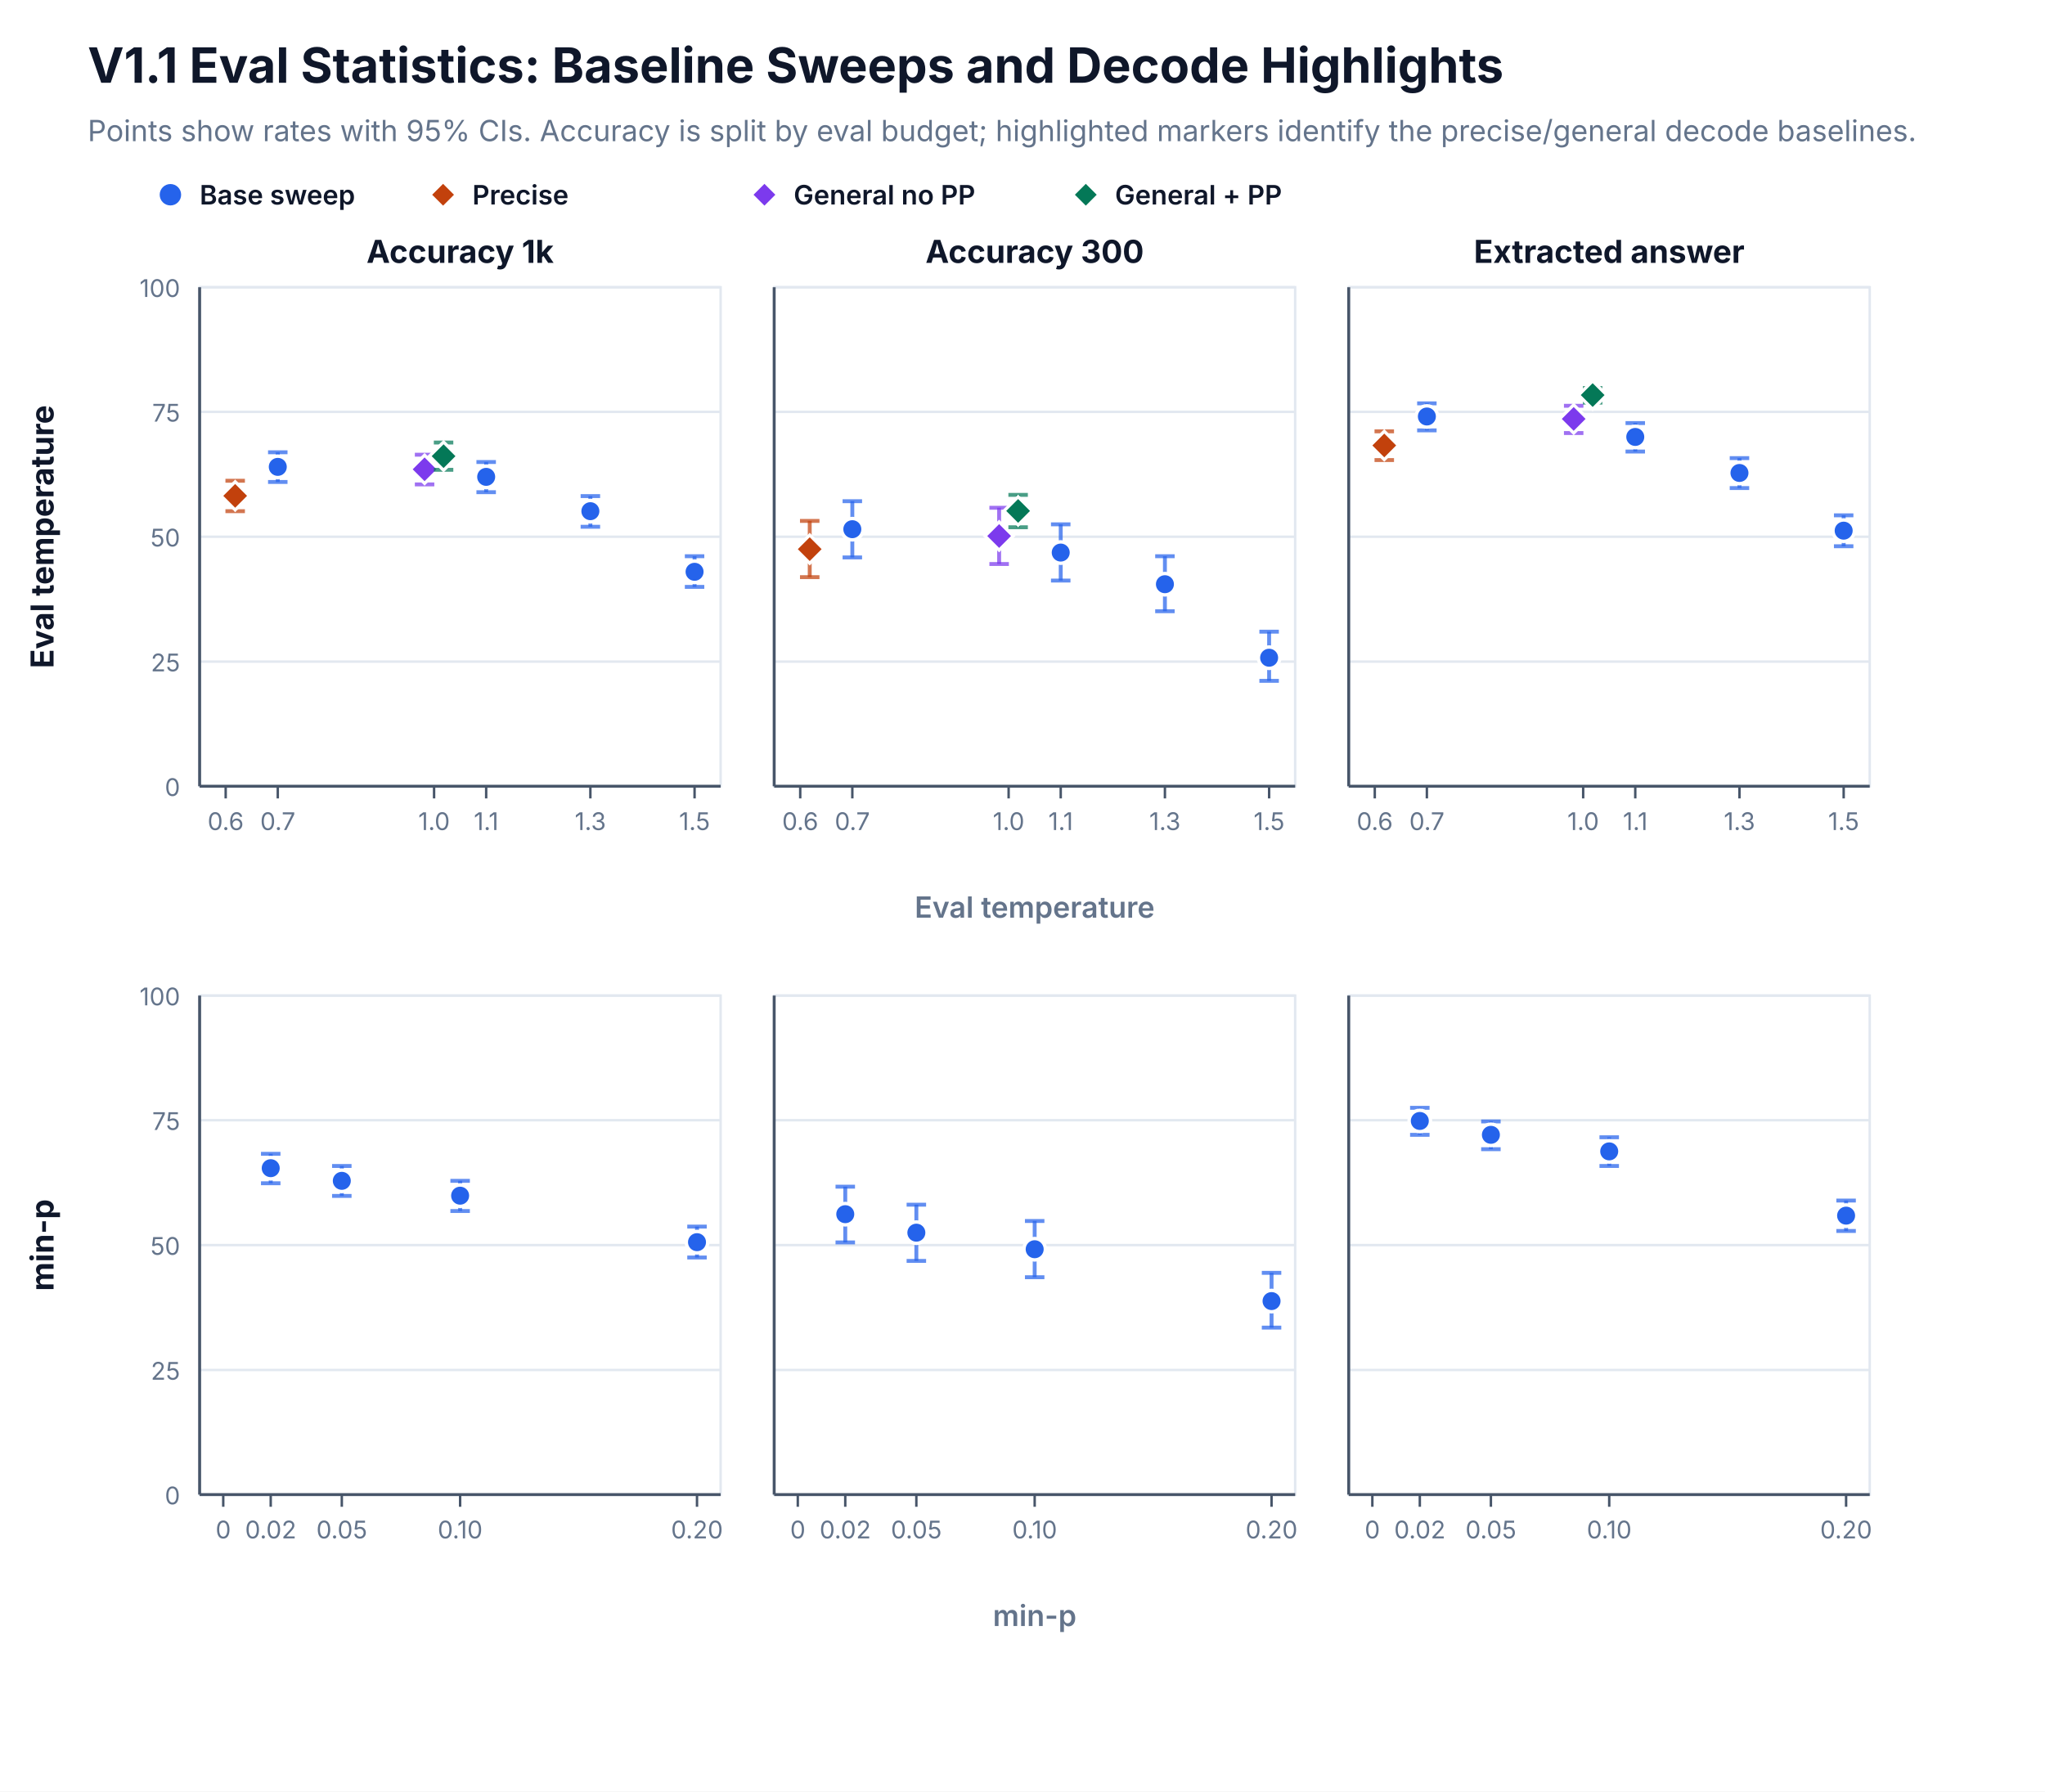
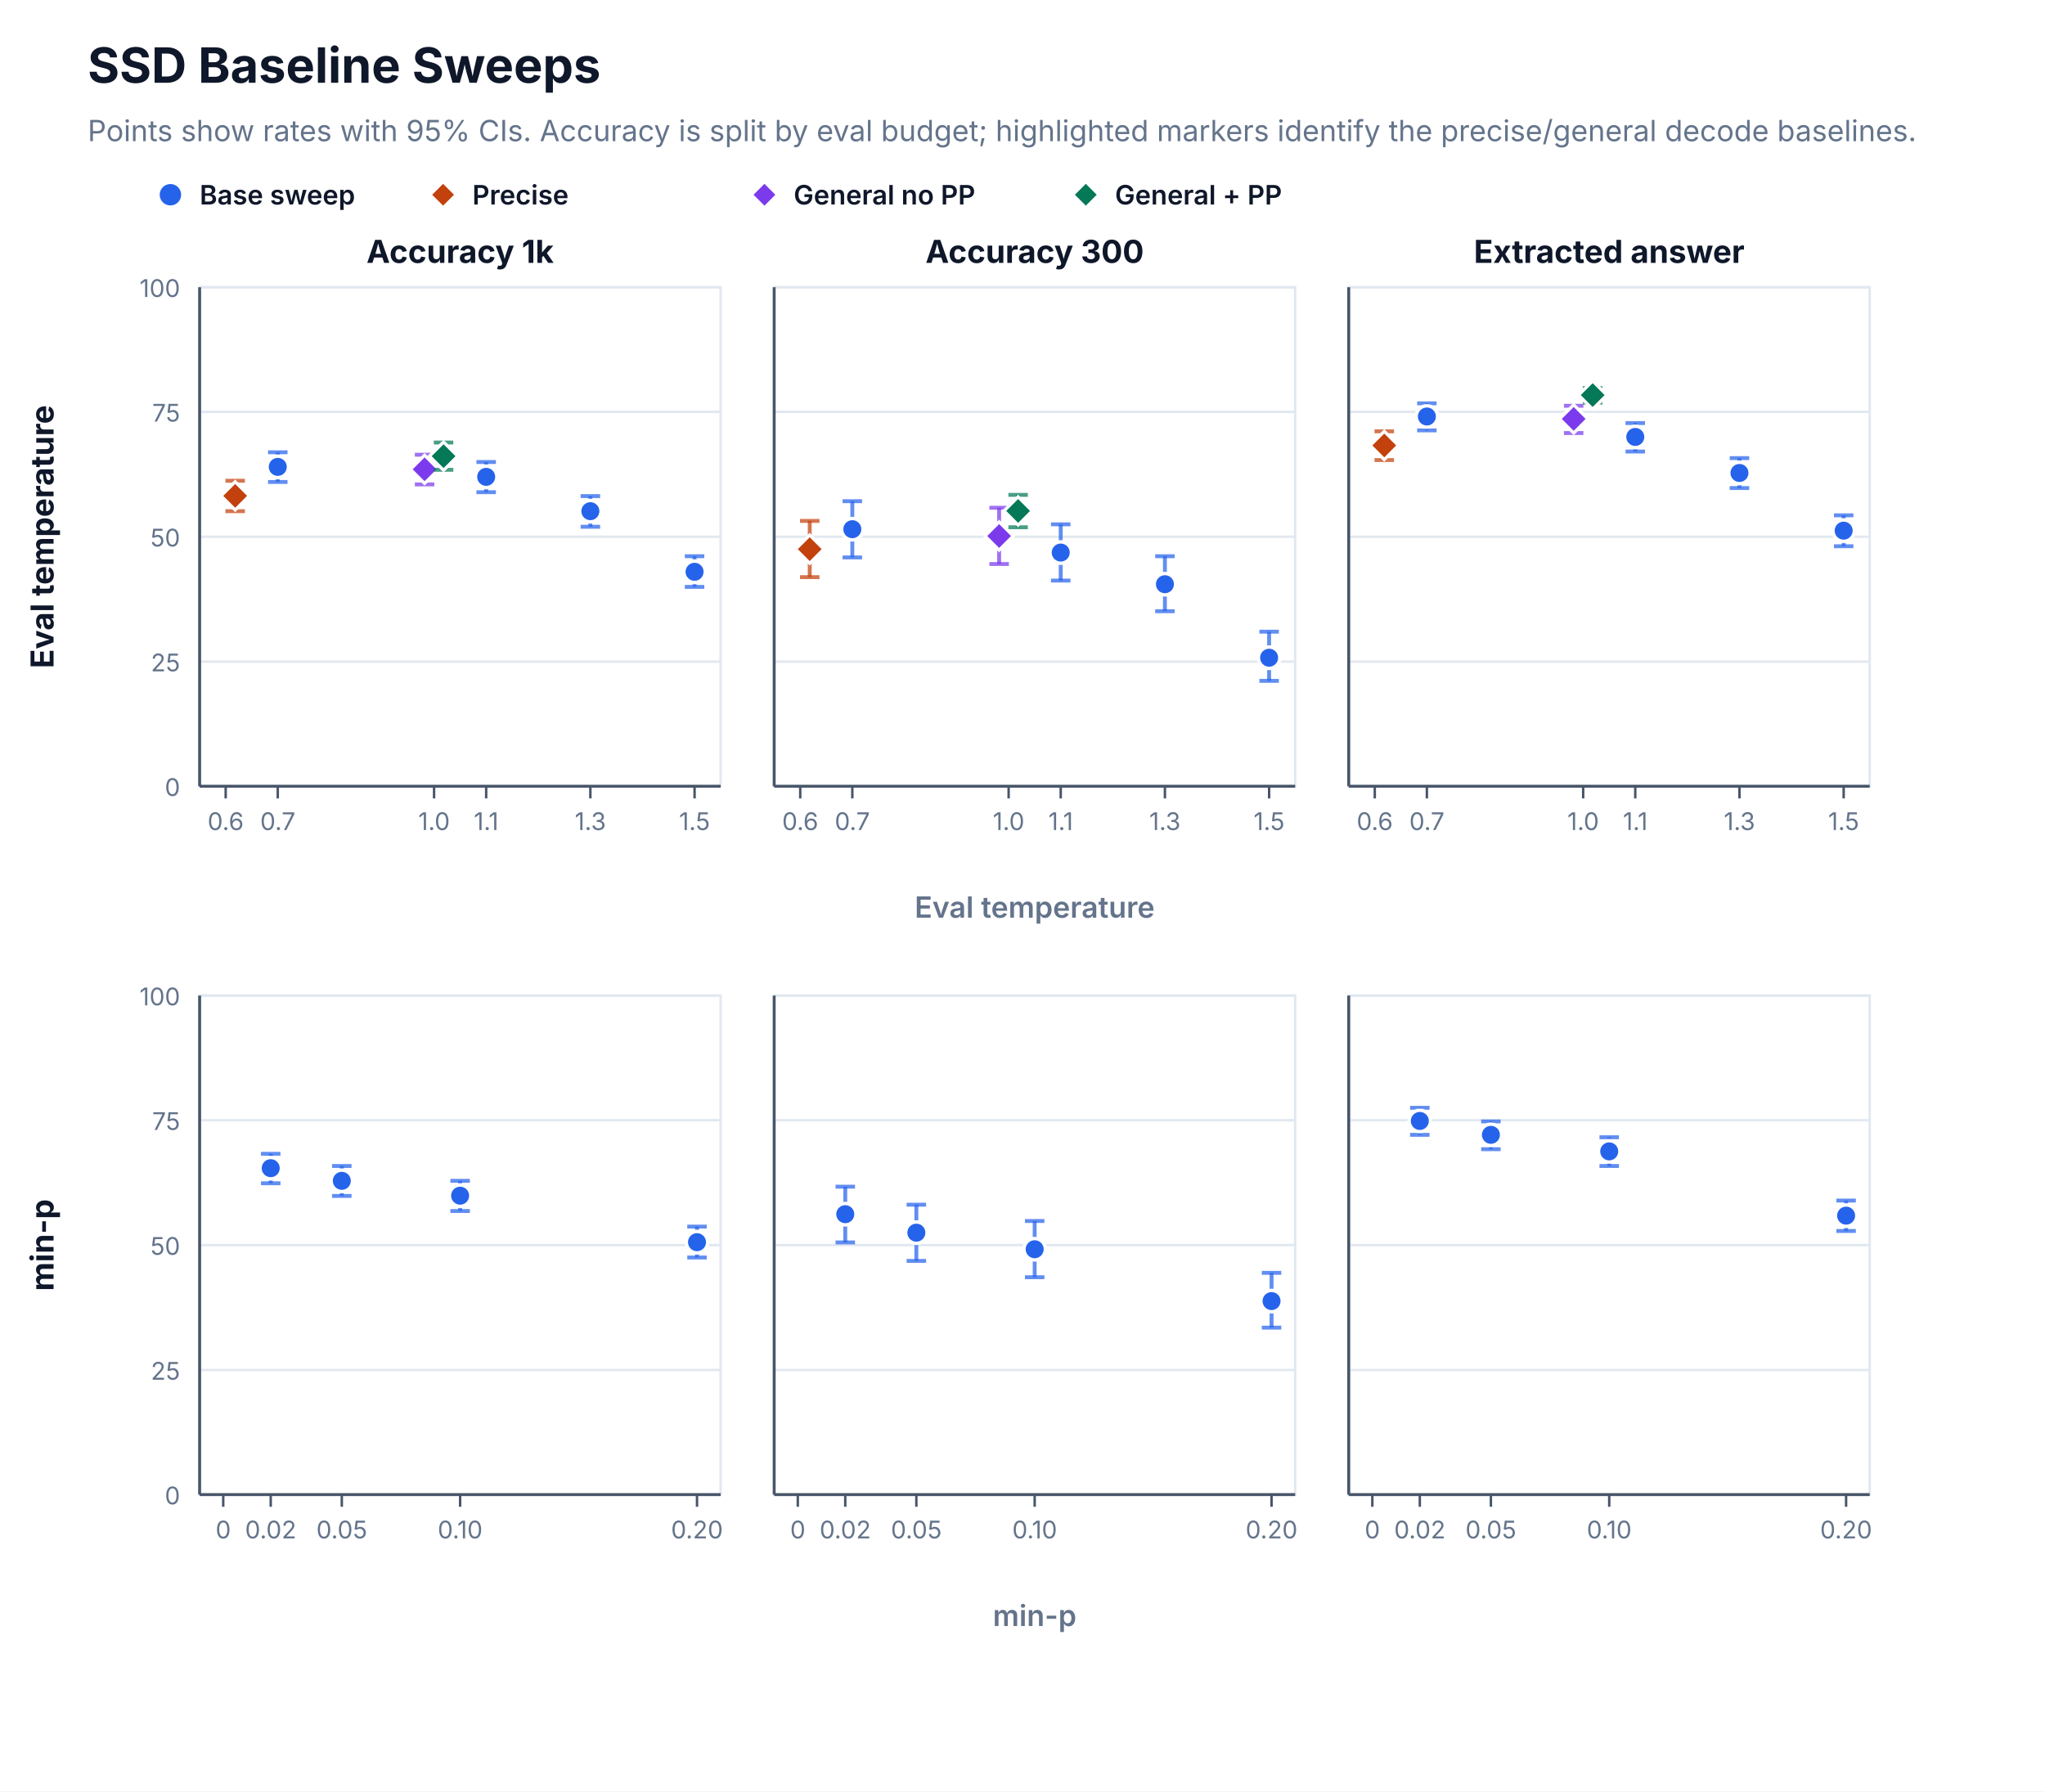
<svg xmlns="http://www.w3.org/2000/svg" viewBox="0 0 840 736" width="840" height="736" role="img" aria-label="Facet grid of V1.1 evaluation statistics with baseline highlights">
  <rect width="100%" height="100%" fill="#ffffff" />
  <style>
  text { font-family: Inter, ui-sans-serif, system-ui, -apple-system, sans-serif; }
</style>
-   <text x="36.0" y="34.0" font-size="20" font-weight="700" fill="#0f172a" text-anchor="start">V1.1 Eval Statistics: Baseline Sweeps and Decode Highlights</text>
+   <text x="36.0" y="34.0" font-size="20" font-weight="700" fill="#0f172a" text-anchor="start">SSD Baseline Sweeps</text>
  <text x="36.0" y="58.0" font-size="12" font-weight="400" fill="#64748b" text-anchor="start">Points show rates with 95% CIs. Accuracy is split by eval budget; highlighted markers identify the precise/general decode baselines.</text>
  <circle cx="70.0" cy="80.0" r="4.4" fill="#2563eb" />
  <text x="82.0" y="84.0" font-size="11" font-weight="600" fill="#0f172a" text-anchor="start">Base sweep</text>
  <polygon points="182.0,74.6 187.4,80.0 182.0,85.4 176.6,80.0" fill="#c2410c" stroke="#ffffff" stroke-width="1.3" />
  <text x="194.0" y="84.0" font-size="11" font-weight="600" fill="#0f172a" text-anchor="start">Precise</text>
  <polygon points="314.0,74.6 319.4,80.0 314.0,85.4 308.6,80.0" fill="#7c3aed" stroke="#ffffff" stroke-width="1.3" />
  <text x="326.0" y="84.0" font-size="11" font-weight="600" fill="#0f172a" text-anchor="start">General no PP</text>
  <polygon points="446.0,74.6 451.4,80.0 446.0,85.4 440.6,80.0" fill="#047857" stroke="#ffffff" stroke-width="1.3" />
  <text x="458.0" y="84.0" font-size="11" font-weight="600" fill="#0f172a" text-anchor="start">General + PP</text>
  <text x="189.0" y="108.0" font-size="13" font-weight="700" fill="#0f172a" text-anchor="middle">Accuracy 1k</text>
  <text x="425.0" y="108.0" font-size="13" font-weight="700" fill="#0f172a" text-anchor="middle">Accuracy 300</text>
  <text x="661.0" y="108.0" font-size="13" font-weight="700" fill="#0f172a" text-anchor="middle">Extracted answer</text>
  <rect x="82.0" y="118.0" width="214.0" height="205.0" fill="#ffffff" stroke="#e2e8f0" stroke-width="1" />
  <line x1="82.0" y1="323.0" x2="296.0" y2="323.0" stroke="#e2e8f0" stroke-width="1" />
  <text x="74.0" y="327.0" font-size="10" font-weight="400" fill="#64748b" text-anchor="end">0</text>
  <line x1="82.0" y1="271.8" x2="296.0" y2="271.8" stroke="#e2e8f0" stroke-width="1" />
  <text x="74.0" y="275.8" font-size="10" font-weight="400" fill="#64748b" text-anchor="end">25</text>
  <line x1="82.0" y1="220.5" x2="296.0" y2="220.5" stroke="#e2e8f0" stroke-width="1" />
  <text x="74.0" y="224.5" font-size="10" font-weight="400" fill="#64748b" text-anchor="end">50</text>
  <line x1="82.0" y1="169.2" x2="296.0" y2="169.2" stroke="#e2e8f0" stroke-width="1" />
  <text x="74.0" y="173.2" font-size="10" font-weight="400" fill="#64748b" text-anchor="end">75</text>
  <line x1="82.0" y1="118.0" x2="296.0" y2="118.0" stroke="#e2e8f0" stroke-width="1" />
  <text x="74.0" y="122.0" font-size="10" font-weight="400" fill="#64748b" text-anchor="end">100</text>
  <line x1="82.0" y1="323.0" x2="296.0" y2="323.0" stroke="#475569" stroke-width="1.2" />
  <line x1="82.0" y1="118.0" x2="82.0" y2="323.0" stroke="#475569" stroke-width="1.2" />
  <line x1="92.7" y1="323.0" x2="92.7" y2="328.0" stroke="#475569" stroke-width="1" />
  <text x="92.7" y="341.0" font-size="10" font-weight="400" fill="#64748b" text-anchor="middle">0.6</text>
  <line x1="114.1" y1="323.0" x2="114.1" y2="328.0" stroke="#475569" stroke-width="1" />
  <text x="114.1" y="341.0" font-size="10" font-weight="400" fill="#64748b" text-anchor="middle">0.7</text>
  <line x1="178.3" y1="323.0" x2="178.3" y2="328.0" stroke="#475569" stroke-width="1" />
  <text x="178.3" y="341.0" font-size="10" font-weight="400" fill="#64748b" text-anchor="middle">1.0</text>
  <line x1="199.7" y1="323.0" x2="199.7" y2="328.0" stroke="#475569" stroke-width="1" />
  <text x="199.7" y="341.0" font-size="10" font-weight="400" fill="#64748b" text-anchor="middle">1.1</text>
  <line x1="242.5" y1="323.0" x2="242.5" y2="328.0" stroke="#475569" stroke-width="1" />
  <text x="242.5" y="341.0" font-size="10" font-weight="400" fill="#64748b" text-anchor="middle">1.3</text>
  <line x1="285.3" y1="323.0" x2="285.3" y2="328.0" stroke="#475569" stroke-width="1" />
  <text x="285.3" y="341.0" font-size="10" font-weight="400" fill="#64748b" text-anchor="middle">1.5</text>
  <line x1="114.1" y1="185.8" x2="114.1" y2="198.0" stroke="#2563eb" stroke-width="1.6" opacity="0.72" />
  <line x1="110.1" y1="185.8" x2="118.1" y2="185.8" stroke="#2563eb" stroke-width="1.6" opacity="0.72" />
  <line x1="110.1" y1="198.0" x2="118.1" y2="198.0" stroke="#2563eb" stroke-width="1.6" opacity="0.72" />
  <circle cx="114.1" cy="191.8" r="4.4" fill="#2563eb" stroke="#ffffff" stroke-width="1.4" />
  <line x1="199.7" y1="189.8" x2="199.7" y2="202.2" stroke="#2563eb" stroke-width="1.6" opacity="0.72" />
  <line x1="195.7" y1="189.8" x2="203.7" y2="189.8" stroke="#2563eb" stroke-width="1.6" opacity="0.72" />
  <line x1="195.7" y1="202.2" x2="203.7" y2="202.2" stroke="#2563eb" stroke-width="1.6" opacity="0.72" />
  <circle cx="199.7" cy="195.9" r="4.4" fill="#2563eb" stroke="#ffffff" stroke-width="1.4" />
  <line x1="242.5" y1="203.8" x2="242.5" y2="216.4" stroke="#2563eb" stroke-width="1.6" opacity="0.72" />
  <line x1="238.5" y1="203.8" x2="246.5" y2="203.8" stroke="#2563eb" stroke-width="1.6" opacity="0.72" />
  <line x1="238.5" y1="216.4" x2="246.5" y2="216.4" stroke="#2563eb" stroke-width="1.6" opacity="0.72" />
  <circle cx="242.5" cy="210.0" r="4.4" fill="#2563eb" stroke="#ffffff" stroke-width="1.4" />
  <line x1="285.3" y1="228.5" x2="285.3" y2="241.1" stroke="#2563eb" stroke-width="1.6" opacity="0.72" />
  <line x1="281.3" y1="228.5" x2="289.3" y2="228.5" stroke="#2563eb" stroke-width="1.6" opacity="0.72" />
  <line x1="281.3" y1="241.1" x2="289.3" y2="241.1" stroke="#2563eb" stroke-width="1.6" opacity="0.72" />
  <circle cx="285.3" cy="234.9" r="4.4" fill="#2563eb" stroke="#ffffff" stroke-width="1.4" />
  <line x1="96.6" y1="197.5" x2="96.6" y2="210.0" stroke="#c2410c" stroke-width="1.6" opacity="0.72" />
  <line x1="92.6" y1="197.5" x2="100.6" y2="197.5" stroke="#c2410c" stroke-width="1.6" opacity="0.72" />
  <line x1="92.6" y1="210.0" x2="100.6" y2="210.0" stroke="#c2410c" stroke-width="1.6" opacity="0.72" />
  <polygon points="96.6,197.9 102.4,203.7 96.6,209.5 90.8,203.7" fill="#c2410c" stroke="#ffffff" stroke-width="1.3" />
  <line x1="174.4" y1="186.8" x2="174.4" y2="199.0" stroke="#7c3aed" stroke-width="1.6" opacity="0.72" />
  <line x1="170.4" y1="186.8" x2="178.4" y2="186.8" stroke="#7c3aed" stroke-width="1.6" opacity="0.72" />
  <line x1="170.4" y1="199.0" x2="178.4" y2="199.0" stroke="#7c3aed" stroke-width="1.6" opacity="0.72" />
  <polygon points="174.4,187.0 180.2,192.8 174.4,198.6 168.6,192.8" fill="#7c3aed" stroke="#ffffff" stroke-width="1.3" />
  <line x1="182.2" y1="181.8" x2="182.2" y2="193.0" stroke="#047857" stroke-width="1.6" opacity="0.72" />
  <line x1="178.2" y1="181.8" x2="186.2" y2="181.8" stroke="#047857" stroke-width="1.6" opacity="0.72" />
  <line x1="178.2" y1="193.0" x2="186.2" y2="193.0" stroke="#047857" stroke-width="1.6" opacity="0.72" />
  <polygon points="182.2,181.6 188.0,187.4 182.2,193.2 176.4,187.4" fill="#047857" stroke="#ffffff" stroke-width="1.3" />
  <rect x="318.0" y="118.0" width="214.0" height="205.0" fill="#ffffff" stroke="#e2e8f0" stroke-width="1" />
  <line x1="318.0" y1="323.0" x2="532.0" y2="323.0" stroke="#e2e8f0" stroke-width="1" />
  <line x1="318.0" y1="271.8" x2="532.0" y2="271.8" stroke="#e2e8f0" stroke-width="1" />
  <line x1="318.0" y1="220.5" x2="532.0" y2="220.5" stroke="#e2e8f0" stroke-width="1" />
  <line x1="318.0" y1="169.2" x2="532.0" y2="169.2" stroke="#e2e8f0" stroke-width="1" />
  <line x1="318.0" y1="118.0" x2="532.0" y2="118.0" stroke="#e2e8f0" stroke-width="1" />
  <line x1="318.0" y1="323.0" x2="532.0" y2="323.0" stroke="#475569" stroke-width="1.2" />
  <line x1="318.0" y1="118.0" x2="318.0" y2="323.0" stroke="#475569" stroke-width="1.2" />
  <line x1="328.7" y1="323.0" x2="328.7" y2="328.0" stroke="#475569" stroke-width="1" />
  <text x="328.7" y="341.0" font-size="10" font-weight="400" fill="#64748b" text-anchor="middle">0.6</text>
  <line x1="350.1" y1="323.0" x2="350.1" y2="328.0" stroke="#475569" stroke-width="1" />
  <text x="350.1" y="341.0" font-size="10" font-weight="400" fill="#64748b" text-anchor="middle">0.7</text>
  <line x1="414.3" y1="323.0" x2="414.3" y2="328.0" stroke="#475569" stroke-width="1" />
  <text x="414.3" y="341.0" font-size="10" font-weight="400" fill="#64748b" text-anchor="middle">1.0</text>
  <line x1="435.7" y1="323.0" x2="435.7" y2="328.0" stroke="#475569" stroke-width="1" />
  <text x="435.7" y="341.0" font-size="10" font-weight="400" fill="#64748b" text-anchor="middle">1.1</text>
  <line x1="478.5" y1="323.0" x2="478.5" y2="328.0" stroke="#475569" stroke-width="1" />
  <text x="478.5" y="341.0" font-size="10" font-weight="400" fill="#64748b" text-anchor="middle">1.3</text>
  <line x1="521.3" y1="323.0" x2="521.3" y2="328.0" stroke="#475569" stroke-width="1" />
  <text x="521.3" y="341.0" font-size="10" font-weight="400" fill="#64748b" text-anchor="middle">1.5</text>
  <line x1="350.1" y1="205.9" x2="350.1" y2="229.0" stroke="#2563eb" stroke-width="1.6" opacity="0.72" />
  <line x1="346.1" y1="205.9" x2="354.1" y2="205.9" stroke="#2563eb" stroke-width="1.6" opacity="0.72" />
  <line x1="346.1" y1="229.0" x2="354.1" y2="229.0" stroke="#2563eb" stroke-width="1.6" opacity="0.72" />
  <circle cx="350.1" cy="217.4" r="4.4" fill="#2563eb" stroke="#ffffff" stroke-width="1.4" />
  <line x1="435.7" y1="215.4" x2="435.7" y2="238.5" stroke="#2563eb" stroke-width="1.6" opacity="0.72" />
  <line x1="431.7" y1="215.4" x2="439.7" y2="215.4" stroke="#2563eb" stroke-width="1.6" opacity="0.72" />
  <line x1="431.7" y1="238.5" x2="439.7" y2="238.5" stroke="#2563eb" stroke-width="1.6" opacity="0.72" />
  <circle cx="435.7" cy="227.0" r="4.4" fill="#2563eb" stroke="#ffffff" stroke-width="1.4" />
  <line x1="478.5" y1="228.5" x2="478.5" y2="251.1" stroke="#2563eb" stroke-width="1.6" opacity="0.72" />
  <line x1="474.5" y1="228.5" x2="482.5" y2="228.5" stroke="#2563eb" stroke-width="1.6" opacity="0.72" />
  <line x1="474.5" y1="251.1" x2="482.5" y2="251.1" stroke="#2563eb" stroke-width="1.6" opacity="0.72" />
  <circle cx="478.5" cy="240.0" r="4.4" fill="#2563eb" stroke="#ffffff" stroke-width="1.4" />
  <line x1="521.3" y1="259.5" x2="521.3" y2="279.7" stroke="#2563eb" stroke-width="1.6" opacity="0.72" />
  <line x1="517.3" y1="259.5" x2="525.3" y2="259.5" stroke="#2563eb" stroke-width="1.6" opacity="0.72" />
  <line x1="517.3" y1="279.7" x2="525.3" y2="279.7" stroke="#2563eb" stroke-width="1.6" opacity="0.72" />
  <circle cx="521.3" cy="270.2" r="4.4" fill="#2563eb" stroke="#ffffff" stroke-width="1.4" />
  <line x1="332.6" y1="214.0" x2="332.6" y2="237.1" stroke="#c2410c" stroke-width="1.6" opacity="0.72" />
  <line x1="328.6" y1="214.0" x2="336.6" y2="214.0" stroke="#c2410c" stroke-width="1.6" opacity="0.72" />
  <line x1="328.6" y1="237.1" x2="336.6" y2="237.1" stroke="#c2410c" stroke-width="1.6" opacity="0.72" />
  <polygon points="332.6,219.8 338.4,225.6 332.6,231.4 326.8,225.6" fill="#c2410c" stroke="#ffffff" stroke-width="1.3" />
  <line x1="410.4" y1="208.6" x2="410.4" y2="231.7" stroke="#7c3aed" stroke-width="1.6" opacity="0.72" />
  <line x1="406.4" y1="208.6" x2="414.4" y2="208.6" stroke="#7c3aed" stroke-width="1.6" opacity="0.72" />
  <line x1="406.4" y1="231.7" x2="414.4" y2="231.7" stroke="#7c3aed" stroke-width="1.6" opacity="0.72" />
  <polygon points="410.4,214.4 416.2,220.2 410.4,226.0 404.6,220.2" fill="#7c3aed" stroke="#ffffff" stroke-width="1.3" />
  <line x1="418.2" y1="203.3" x2="418.2" y2="216.6" stroke="#047857" stroke-width="1.6" opacity="0.72" />
  <line x1="414.2" y1="203.3" x2="422.2" y2="203.3" stroke="#047857" stroke-width="1.6" opacity="0.72" />
  <line x1="414.2" y1="216.6" x2="422.2" y2="216.6" stroke="#047857" stroke-width="1.6" opacity="0.72" />
  <polygon points="418.2,204.1 424.0,209.9 418.2,215.7 412.4,209.9" fill="#047857" stroke="#ffffff" stroke-width="1.3" />
  <rect x="554.0" y="118.0" width="214.0" height="205.0" fill="#ffffff" stroke="#e2e8f0" stroke-width="1" />
  <line x1="554.0" y1="323.0" x2="768.0" y2="323.0" stroke="#e2e8f0" stroke-width="1" />
  <line x1="554.0" y1="271.8" x2="768.0" y2="271.8" stroke="#e2e8f0" stroke-width="1" />
  <line x1="554.0" y1="220.5" x2="768.0" y2="220.5" stroke="#e2e8f0" stroke-width="1" />
  <line x1="554.0" y1="169.2" x2="768.0" y2="169.2" stroke="#e2e8f0" stroke-width="1" />
  <line x1="554.0" y1="118.0" x2="768.0" y2="118.0" stroke="#e2e8f0" stroke-width="1" />
  <line x1="554.0" y1="323.0" x2="768.0" y2="323.0" stroke="#475569" stroke-width="1.2" />
  <line x1="554.0" y1="118.0" x2="554.0" y2="323.0" stroke="#475569" stroke-width="1.2" />
  <line x1="564.7" y1="323.0" x2="564.7" y2="328.0" stroke="#475569" stroke-width="1" />
  <text x="564.7" y="341.0" font-size="10" font-weight="400" fill="#64748b" text-anchor="middle">0.6</text>
  <line x1="586.1" y1="323.0" x2="586.1" y2="328.0" stroke="#475569" stroke-width="1" />
  <text x="586.1" y="341.0" font-size="10" font-weight="400" fill="#64748b" text-anchor="middle">0.7</text>
  <line x1="650.3" y1="323.0" x2="650.3" y2="328.0" stroke="#475569" stroke-width="1" />
  <text x="650.3" y="341.0" font-size="10" font-weight="400" fill="#64748b" text-anchor="middle">1.0</text>
  <line x1="671.7" y1="323.0" x2="671.7" y2="328.0" stroke="#475569" stroke-width="1" />
  <text x="671.7" y="341.0" font-size="10" font-weight="400" fill="#64748b" text-anchor="middle">1.1</text>
  <line x1="714.5" y1="323.0" x2="714.5" y2="328.0" stroke="#475569" stroke-width="1" />
  <text x="714.5" y="341.0" font-size="10" font-weight="400" fill="#64748b" text-anchor="middle">1.3</text>
  <line x1="757.3" y1="323.0" x2="757.3" y2="328.0" stroke="#475569" stroke-width="1" />
  <text x="757.3" y="341.0" font-size="10" font-weight="400" fill="#64748b" text-anchor="middle">1.5</text>
  <line x1="586.1" y1="165.7" x2="586.1" y2="176.8" stroke="#2563eb" stroke-width="1.6" opacity="0.72" />
  <line x1="582.1" y1="165.7" x2="590.1" y2="165.7" stroke="#2563eb" stroke-width="1.6" opacity="0.72" />
  <line x1="582.1" y1="176.8" x2="590.1" y2="176.8" stroke="#2563eb" stroke-width="1.6" opacity="0.72" />
  <circle cx="586.1" cy="171.1" r="4.4" fill="#2563eb" stroke="#ffffff" stroke-width="1.4" />
  <line x1="671.7" y1="173.8" x2="671.7" y2="185.5" stroke="#2563eb" stroke-width="1.6" opacity="0.72" />
  <line x1="667.7" y1="173.8" x2="675.7" y2="173.8" stroke="#2563eb" stroke-width="1.6" opacity="0.72" />
  <line x1="667.7" y1="185.5" x2="675.7" y2="185.5" stroke="#2563eb" stroke-width="1.6" opacity="0.72" />
  <circle cx="671.7" cy="179.5" r="4.4" fill="#2563eb" stroke="#ffffff" stroke-width="1.4" />
  <line x1="714.5" y1="188.2" x2="714.5" y2="200.5" stroke="#2563eb" stroke-width="1.6" opacity="0.72" />
  <line x1="710.5" y1="188.2" x2="718.5" y2="188.2" stroke="#2563eb" stroke-width="1.6" opacity="0.72" />
  <line x1="710.5" y1="200.5" x2="718.5" y2="200.5" stroke="#2563eb" stroke-width="1.6" opacity="0.72" />
  <circle cx="714.5" cy="194.3" r="4.4" fill="#2563eb" stroke="#ffffff" stroke-width="1.4" />
  <line x1="757.3" y1="211.7" x2="757.3" y2="224.4" stroke="#2563eb" stroke-width="1.6" opacity="0.72" />
  <line x1="753.3" y1="211.7" x2="761.3" y2="211.7" stroke="#2563eb" stroke-width="1.6" opacity="0.72" />
  <line x1="753.3" y1="224.4" x2="761.3" y2="224.4" stroke="#2563eb" stroke-width="1.6" opacity="0.72" />
  <circle cx="757.3" cy="218.0" r="4.4" fill="#2563eb" stroke="#ffffff" stroke-width="1.4" />
  <line x1="568.6" y1="177.2" x2="568.6" y2="189.0" stroke="#c2410c" stroke-width="1.6" opacity="0.72" />
  <line x1="564.6" y1="177.2" x2="572.6" y2="177.2" stroke="#c2410c" stroke-width="1.6" opacity="0.72" />
  <line x1="564.6" y1="189.0" x2="572.6" y2="189.0" stroke="#c2410c" stroke-width="1.6" opacity="0.72" />
  <polygon points="568.6,177.2 574.4,183.0 568.6,188.8 562.8,183.0" fill="#c2410c" stroke="#ffffff" stroke-width="1.3" />
  <line x1="646.4" y1="166.7" x2="646.4" y2="177.9" stroke="#7c3aed" stroke-width="1.6" opacity="0.72" />
  <line x1="642.4" y1="166.7" x2="650.4" y2="166.7" stroke="#7c3aed" stroke-width="1.6" opacity="0.72" />
  <line x1="642.4" y1="177.9" x2="650.4" y2="177.9" stroke="#7c3aed" stroke-width="1.6" opacity="0.72" />
  <polygon points="646.4,166.3 652.2,172.1 646.4,177.9 640.6,172.1" fill="#7c3aed" stroke="#ffffff" stroke-width="1.3" />
  <line x1="654.2" y1="159.4" x2="654.2" y2="165.4" stroke="#047857" stroke-width="1.6" opacity="0.72" />
  <line x1="650.2" y1="159.4" x2="658.2" y2="159.4" stroke="#047857" stroke-width="1.6" opacity="0.72" />
  <line x1="650.2" y1="165.4" x2="658.2" y2="165.4" stroke="#047857" stroke-width="1.6" opacity="0.72" />
  <polygon points="654.2,156.5 660.0,162.3 654.2,168.1 648.4,162.3" fill="#047857" stroke="#ffffff" stroke-width="1.3" />
  <text x="22.0" y="220.5" font-size="13" font-weight="700" fill="#0f172a" text-anchor="middle" transform="rotate(-90.0 22.0 220.5)">Eval temperature</text>
  <text x="425.0" y="377.0" font-size="12" font-weight="600" fill="#64748b" text-anchor="middle">Eval temperature</text>
  <rect x="82.0" y="409.0" width="214.0" height="205.0" fill="#ffffff" stroke="#e2e8f0" stroke-width="1" />
  <line x1="82.0" y1="614.0" x2="296.0" y2="614.0" stroke="#e2e8f0" stroke-width="1" />
  <text x="74.0" y="618.0" font-size="10" font-weight="400" fill="#64748b" text-anchor="end">0</text>
  <line x1="82.0" y1="562.8" x2="296.0" y2="562.8" stroke="#e2e8f0" stroke-width="1" />
  <text x="74.0" y="566.8" font-size="10" font-weight="400" fill="#64748b" text-anchor="end">25</text>
  <line x1="82.0" y1="511.5" x2="296.0" y2="511.5" stroke="#e2e8f0" stroke-width="1" />
  <text x="74.0" y="515.5" font-size="10" font-weight="400" fill="#64748b" text-anchor="end">50</text>
  <line x1="82.0" y1="460.2" x2="296.0" y2="460.2" stroke="#e2e8f0" stroke-width="1" />
  <text x="74.0" y="464.2" font-size="10" font-weight="400" fill="#64748b" text-anchor="end">75</text>
  <line x1="82.0" y1="409.0" x2="296.0" y2="409.0" stroke="#e2e8f0" stroke-width="1" />
  <text x="74.0" y="413.0" font-size="10" font-weight="400" fill="#64748b" text-anchor="end">100</text>
  <line x1="82.0" y1="614.0" x2="296.0" y2="614.0" stroke="#475569" stroke-width="1.2" />
  <line x1="82.0" y1="409.0" x2="82.0" y2="614.0" stroke="#475569" stroke-width="1.2" />
  <line x1="91.7" y1="614.0" x2="91.7" y2="619.0" stroke="#475569" stroke-width="1" />
  <text x="91.7" y="632.0" font-size="10" font-weight="400" fill="#64748b" text-anchor="middle">0</text>
  <line x1="111.2" y1="614.0" x2="111.2" y2="619.0" stroke="#475569" stroke-width="1" />
  <text x="111.2" y="632.0" font-size="10" font-weight="400" fill="#64748b" text-anchor="middle">0.02</text>
  <line x1="140.4" y1="614.0" x2="140.4" y2="619.0" stroke="#475569" stroke-width="1" />
  <text x="140.4" y="632.0" font-size="10" font-weight="400" fill="#64748b" text-anchor="middle">0.05</text>
  <line x1="189.0" y1="614.0" x2="189.0" y2="619.0" stroke="#475569" stroke-width="1" />
  <text x="189.0" y="632.0" font-size="10" font-weight="400" fill="#64748b" text-anchor="middle">0.10</text>
  <line x1="286.3" y1="614.0" x2="286.3" y2="619.0" stroke="#475569" stroke-width="1" />
  <text x="286.3" y="632.0" font-size="10" font-weight="400" fill="#64748b" text-anchor="middle">0.20</text>
  <line x1="111.2" y1="474.0" x2="111.2" y2="486.1" stroke="#2563eb" stroke-width="1.6" opacity="0.72" />
  <line x1="107.2" y1="474.0" x2="115.2" y2="474.0" stroke="#2563eb" stroke-width="1.6" opacity="0.72" />
  <line x1="107.2" y1="486.1" x2="115.2" y2="486.1" stroke="#2563eb" stroke-width="1.6" opacity="0.72" />
  <circle cx="111.2" cy="479.9" r="4.4" fill="#2563eb" stroke="#ffffff" stroke-width="1.4" />
  <line x1="140.4" y1="479.0" x2="140.4" y2="491.3" stroke="#2563eb" stroke-width="1.6" opacity="0.72" />
  <line x1="136.4" y1="479.0" x2="144.4" y2="479.0" stroke="#2563eb" stroke-width="1.6" opacity="0.72" />
  <line x1="136.4" y1="491.3" x2="144.4" y2="491.3" stroke="#2563eb" stroke-width="1.6" opacity="0.72" />
  <circle cx="140.4" cy="485.1" r="4.4" fill="#2563eb" stroke="#ffffff" stroke-width="1.4" />
  <line x1="189.0" y1="485.1" x2="189.0" y2="497.5" stroke="#2563eb" stroke-width="1.6" opacity="0.72" />
  <line x1="185.0" y1="485.1" x2="193.0" y2="485.1" stroke="#2563eb" stroke-width="1.6" opacity="0.72" />
  <line x1="185.0" y1="497.5" x2="193.0" y2="497.5" stroke="#2563eb" stroke-width="1.6" opacity="0.72" />
  <circle cx="189.0" cy="491.2" r="4.4" fill="#2563eb" stroke="#ffffff" stroke-width="1.4" />
  <line x1="286.3" y1="503.9" x2="286.3" y2="516.6" stroke="#2563eb" stroke-width="1.6" opacity="0.72" />
  <line x1="282.3" y1="503.9" x2="290.3" y2="503.9" stroke="#2563eb" stroke-width="1.6" opacity="0.72" />
  <line x1="282.3" y1="516.6" x2="290.3" y2="516.6" stroke="#2563eb" stroke-width="1.6" opacity="0.72" />
  <circle cx="286.3" cy="510.3" r="4.4" fill="#2563eb" stroke="#ffffff" stroke-width="1.4" />
  <rect x="318.0" y="409.0" width="214.0" height="205.0" fill="#ffffff" stroke="#e2e8f0" stroke-width="1" />
  <line x1="318.0" y1="614.0" x2="532.0" y2="614.0" stroke="#e2e8f0" stroke-width="1" />
  <line x1="318.0" y1="562.8" x2="532.0" y2="562.8" stroke="#e2e8f0" stroke-width="1" />
  <line x1="318.0" y1="511.5" x2="532.0" y2="511.5" stroke="#e2e8f0" stroke-width="1" />
  <line x1="318.0" y1="460.2" x2="532.0" y2="460.2" stroke="#e2e8f0" stroke-width="1" />
  <line x1="318.0" y1="409.0" x2="532.0" y2="409.0" stroke="#e2e8f0" stroke-width="1" />
  <line x1="318.0" y1="614.0" x2="532.0" y2="614.0" stroke="#475569" stroke-width="1.2" />
  <line x1="318.0" y1="409.0" x2="318.0" y2="614.0" stroke="#475569" stroke-width="1.2" />
  <line x1="327.7" y1="614.0" x2="327.7" y2="619.0" stroke="#475569" stroke-width="1" />
  <text x="327.7" y="632.0" font-size="10" font-weight="400" fill="#64748b" text-anchor="middle">0</text>
  <line x1="347.2" y1="614.0" x2="347.2" y2="619.0" stroke="#475569" stroke-width="1" />
  <text x="347.2" y="632.0" font-size="10" font-weight="400" fill="#64748b" text-anchor="middle">0.02</text>
  <line x1="376.4" y1="614.0" x2="376.4" y2="619.0" stroke="#475569" stroke-width="1" />
  <text x="376.4" y="632.0" font-size="10" font-weight="400" fill="#64748b" text-anchor="middle">0.05</text>
  <line x1="425.0" y1="614.0" x2="425.0" y2="619.0" stroke="#475569" stroke-width="1" />
  <text x="425.0" y="632.0" font-size="10" font-weight="400" fill="#64748b" text-anchor="middle">0.10</text>
  <line x1="522.3" y1="614.0" x2="522.3" y2="619.0" stroke="#475569" stroke-width="1" />
  <text x="522.3" y="632.0" font-size="10" font-weight="400" fill="#64748b" text-anchor="middle">0.20</text>
  <line x1="347.2" y1="487.5" x2="347.2" y2="510.4" stroke="#2563eb" stroke-width="1.6" opacity="0.72" />
  <line x1="343.2" y1="487.5" x2="351.2" y2="487.5" stroke="#2563eb" stroke-width="1.6" opacity="0.72" />
  <line x1="343.2" y1="510.4" x2="351.2" y2="510.4" stroke="#2563eb" stroke-width="1.6" opacity="0.72" />
  <circle cx="347.2" cy="498.8" r="4.4" fill="#2563eb" stroke="#ffffff" stroke-width="1.4" />
  <line x1="376.4" y1="494.9" x2="376.4" y2="518.0" stroke="#2563eb" stroke-width="1.6" opacity="0.72" />
  <line x1="372.4" y1="494.9" x2="380.4" y2="494.9" stroke="#2563eb" stroke-width="1.6" opacity="0.72" />
  <line x1="372.4" y1="518.0" x2="380.4" y2="518.0" stroke="#2563eb" stroke-width="1.6" opacity="0.72" />
  <circle cx="376.4" cy="506.4" r="4.4" fill="#2563eb" stroke="#ffffff" stroke-width="1.4" />
  <line x1="425.0" y1="501.6" x2="425.0" y2="524.7" stroke="#2563eb" stroke-width="1.6" opacity="0.72" />
  <line x1="421.0" y1="501.6" x2="429.0" y2="501.6" stroke="#2563eb" stroke-width="1.6" opacity="0.72" />
  <line x1="421.0" y1="524.7" x2="429.0" y2="524.7" stroke="#2563eb" stroke-width="1.6" opacity="0.72" />
  <circle cx="425.0" cy="513.2" r="4.4" fill="#2563eb" stroke="#ffffff" stroke-width="1.4" />
  <line x1="522.3" y1="522.9" x2="522.3" y2="545.4" stroke="#2563eb" stroke-width="1.6" opacity="0.72" />
  <line x1="518.3" y1="522.9" x2="526.3" y2="522.9" stroke="#2563eb" stroke-width="1.6" opacity="0.72" />
  <line x1="518.3" y1="545.4" x2="526.3" y2="545.4" stroke="#2563eb" stroke-width="1.6" opacity="0.72" />
  <circle cx="522.3" cy="534.5" r="4.4" fill="#2563eb" stroke="#ffffff" stroke-width="1.4" />
  <rect x="554.0" y="409.0" width="214.0" height="205.0" fill="#ffffff" stroke="#e2e8f0" stroke-width="1" />
  <line x1="554.0" y1="614.0" x2="768.0" y2="614.0" stroke="#e2e8f0" stroke-width="1" />
  <line x1="554.0" y1="562.8" x2="768.0" y2="562.8" stroke="#e2e8f0" stroke-width="1" />
  <line x1="554.0" y1="511.5" x2="768.0" y2="511.5" stroke="#e2e8f0" stroke-width="1" />
  <line x1="554.0" y1="460.2" x2="768.0" y2="460.2" stroke="#e2e8f0" stroke-width="1" />
  <line x1="554.0" y1="409.0" x2="768.0" y2="409.0" stroke="#e2e8f0" stroke-width="1" />
  <line x1="554.0" y1="614.0" x2="768.0" y2="614.0" stroke="#475569" stroke-width="1.2" />
  <line x1="554.0" y1="409.0" x2="554.0" y2="614.0" stroke="#475569" stroke-width="1.2" />
  <line x1="563.7" y1="614.0" x2="563.7" y2="619.0" stroke="#475569" stroke-width="1" />
  <text x="563.7" y="632.0" font-size="10" font-weight="400" fill="#64748b" text-anchor="middle">0</text>
  <line x1="583.2" y1="614.0" x2="583.2" y2="619.0" stroke="#475569" stroke-width="1" />
  <text x="583.2" y="632.0" font-size="10" font-weight="400" fill="#64748b" text-anchor="middle">0.02</text>
  <line x1="612.4" y1="614.0" x2="612.4" y2="619.0" stroke="#475569" stroke-width="1" />
  <text x="612.4" y="632.0" font-size="10" font-weight="400" fill="#64748b" text-anchor="middle">0.05</text>
  <line x1="661.0" y1="614.0" x2="661.0" y2="619.0" stroke="#475569" stroke-width="1" />
  <text x="661.0" y="632.0" font-size="10" font-weight="400" fill="#64748b" text-anchor="middle">0.10</text>
  <line x1="758.3" y1="614.0" x2="758.3" y2="619.0" stroke="#475569" stroke-width="1" />
  <text x="758.3" y="632.0" font-size="10" font-weight="400" fill="#64748b" text-anchor="middle">0.20</text>
  <line x1="583.2" y1="455.1" x2="583.2" y2="466.2" stroke="#2563eb" stroke-width="1.6" opacity="0.72" />
  <line x1="579.2" y1="455.1" x2="587.2" y2="455.1" stroke="#2563eb" stroke-width="1.6" opacity="0.72" />
  <line x1="579.2" y1="466.2" x2="587.2" y2="466.2" stroke="#2563eb" stroke-width="1.6" opacity="0.72" />
  <circle cx="583.2" cy="460.5" r="4.4" fill="#2563eb" stroke="#ffffff" stroke-width="1.4" />
  <line x1="612.4" y1="460.7" x2="612.4" y2="472.1" stroke="#2563eb" stroke-width="1.6" opacity="0.72" />
  <line x1="608.4" y1="460.7" x2="616.4" y2="460.7" stroke="#2563eb" stroke-width="1.6" opacity="0.72" />
  <line x1="608.4" y1="472.1" x2="616.4" y2="472.1" stroke="#2563eb" stroke-width="1.6" opacity="0.72" />
  <circle cx="612.4" cy="466.2" r="4.4" fill="#2563eb" stroke="#ffffff" stroke-width="1.4" />
  <line x1="661.0" y1="467.2" x2="661.0" y2="479.0" stroke="#2563eb" stroke-width="1.6" opacity="0.72" />
  <line x1="657.0" y1="467.2" x2="665.0" y2="467.2" stroke="#2563eb" stroke-width="1.6" opacity="0.72" />
  <line x1="657.0" y1="479.0" x2="665.0" y2="479.0" stroke="#2563eb" stroke-width="1.6" opacity="0.72" />
  <circle cx="661.0" cy="473.0" r="4.4" fill="#2563eb" stroke="#ffffff" stroke-width="1.4" />
  <line x1="758.3" y1="493.2" x2="758.3" y2="505.7" stroke="#2563eb" stroke-width="1.6" opacity="0.72" />
  <line x1="754.3" y1="493.2" x2="762.3" y2="493.2" stroke="#2563eb" stroke-width="1.6" opacity="0.72" />
  <line x1="754.3" y1="505.7" x2="762.3" y2="505.7" stroke="#2563eb" stroke-width="1.6" opacity="0.72" />
  <circle cx="758.3" cy="499.4" r="4.4" fill="#2563eb" stroke="#ffffff" stroke-width="1.4" />
  <text x="22.0" y="511.5" font-size="13" font-weight="700" fill="#0f172a" text-anchor="middle" transform="rotate(-90.0 22.0 511.5)">min-p</text>
  <text x="425.0" y="668.0" font-size="12" font-weight="600" fill="#64748b" text-anchor="middle">min-p</text>
</svg>
